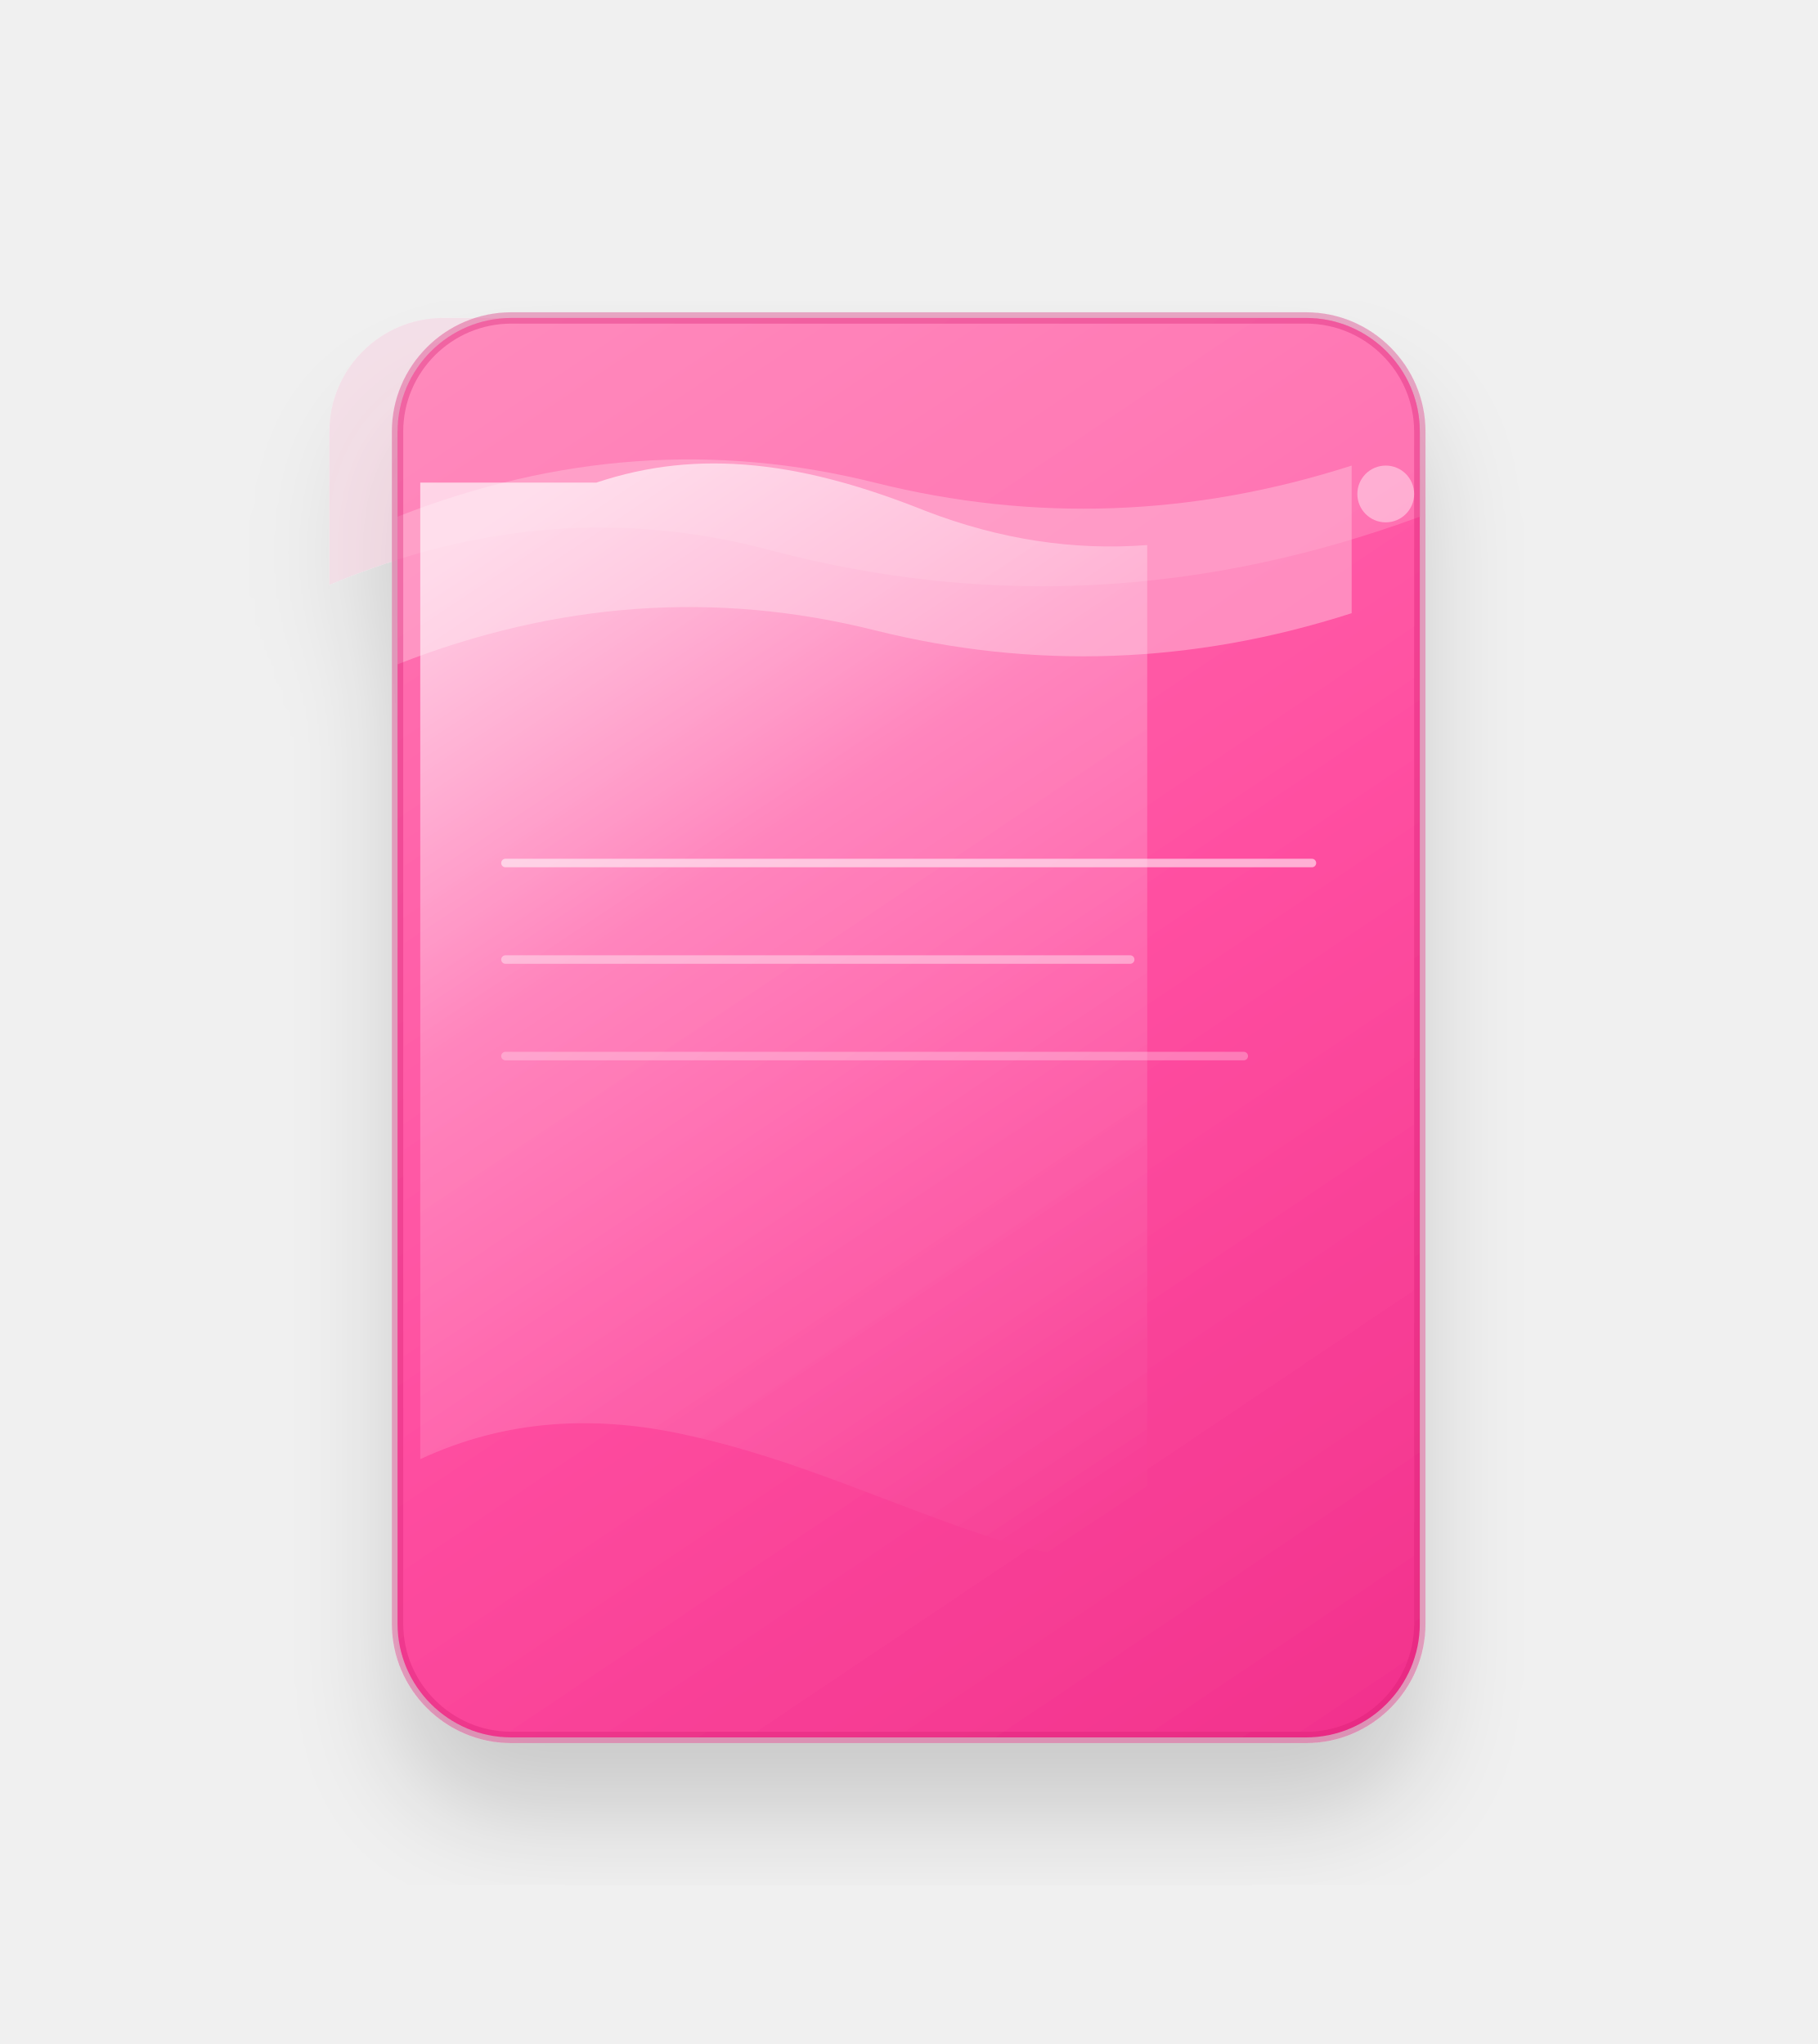
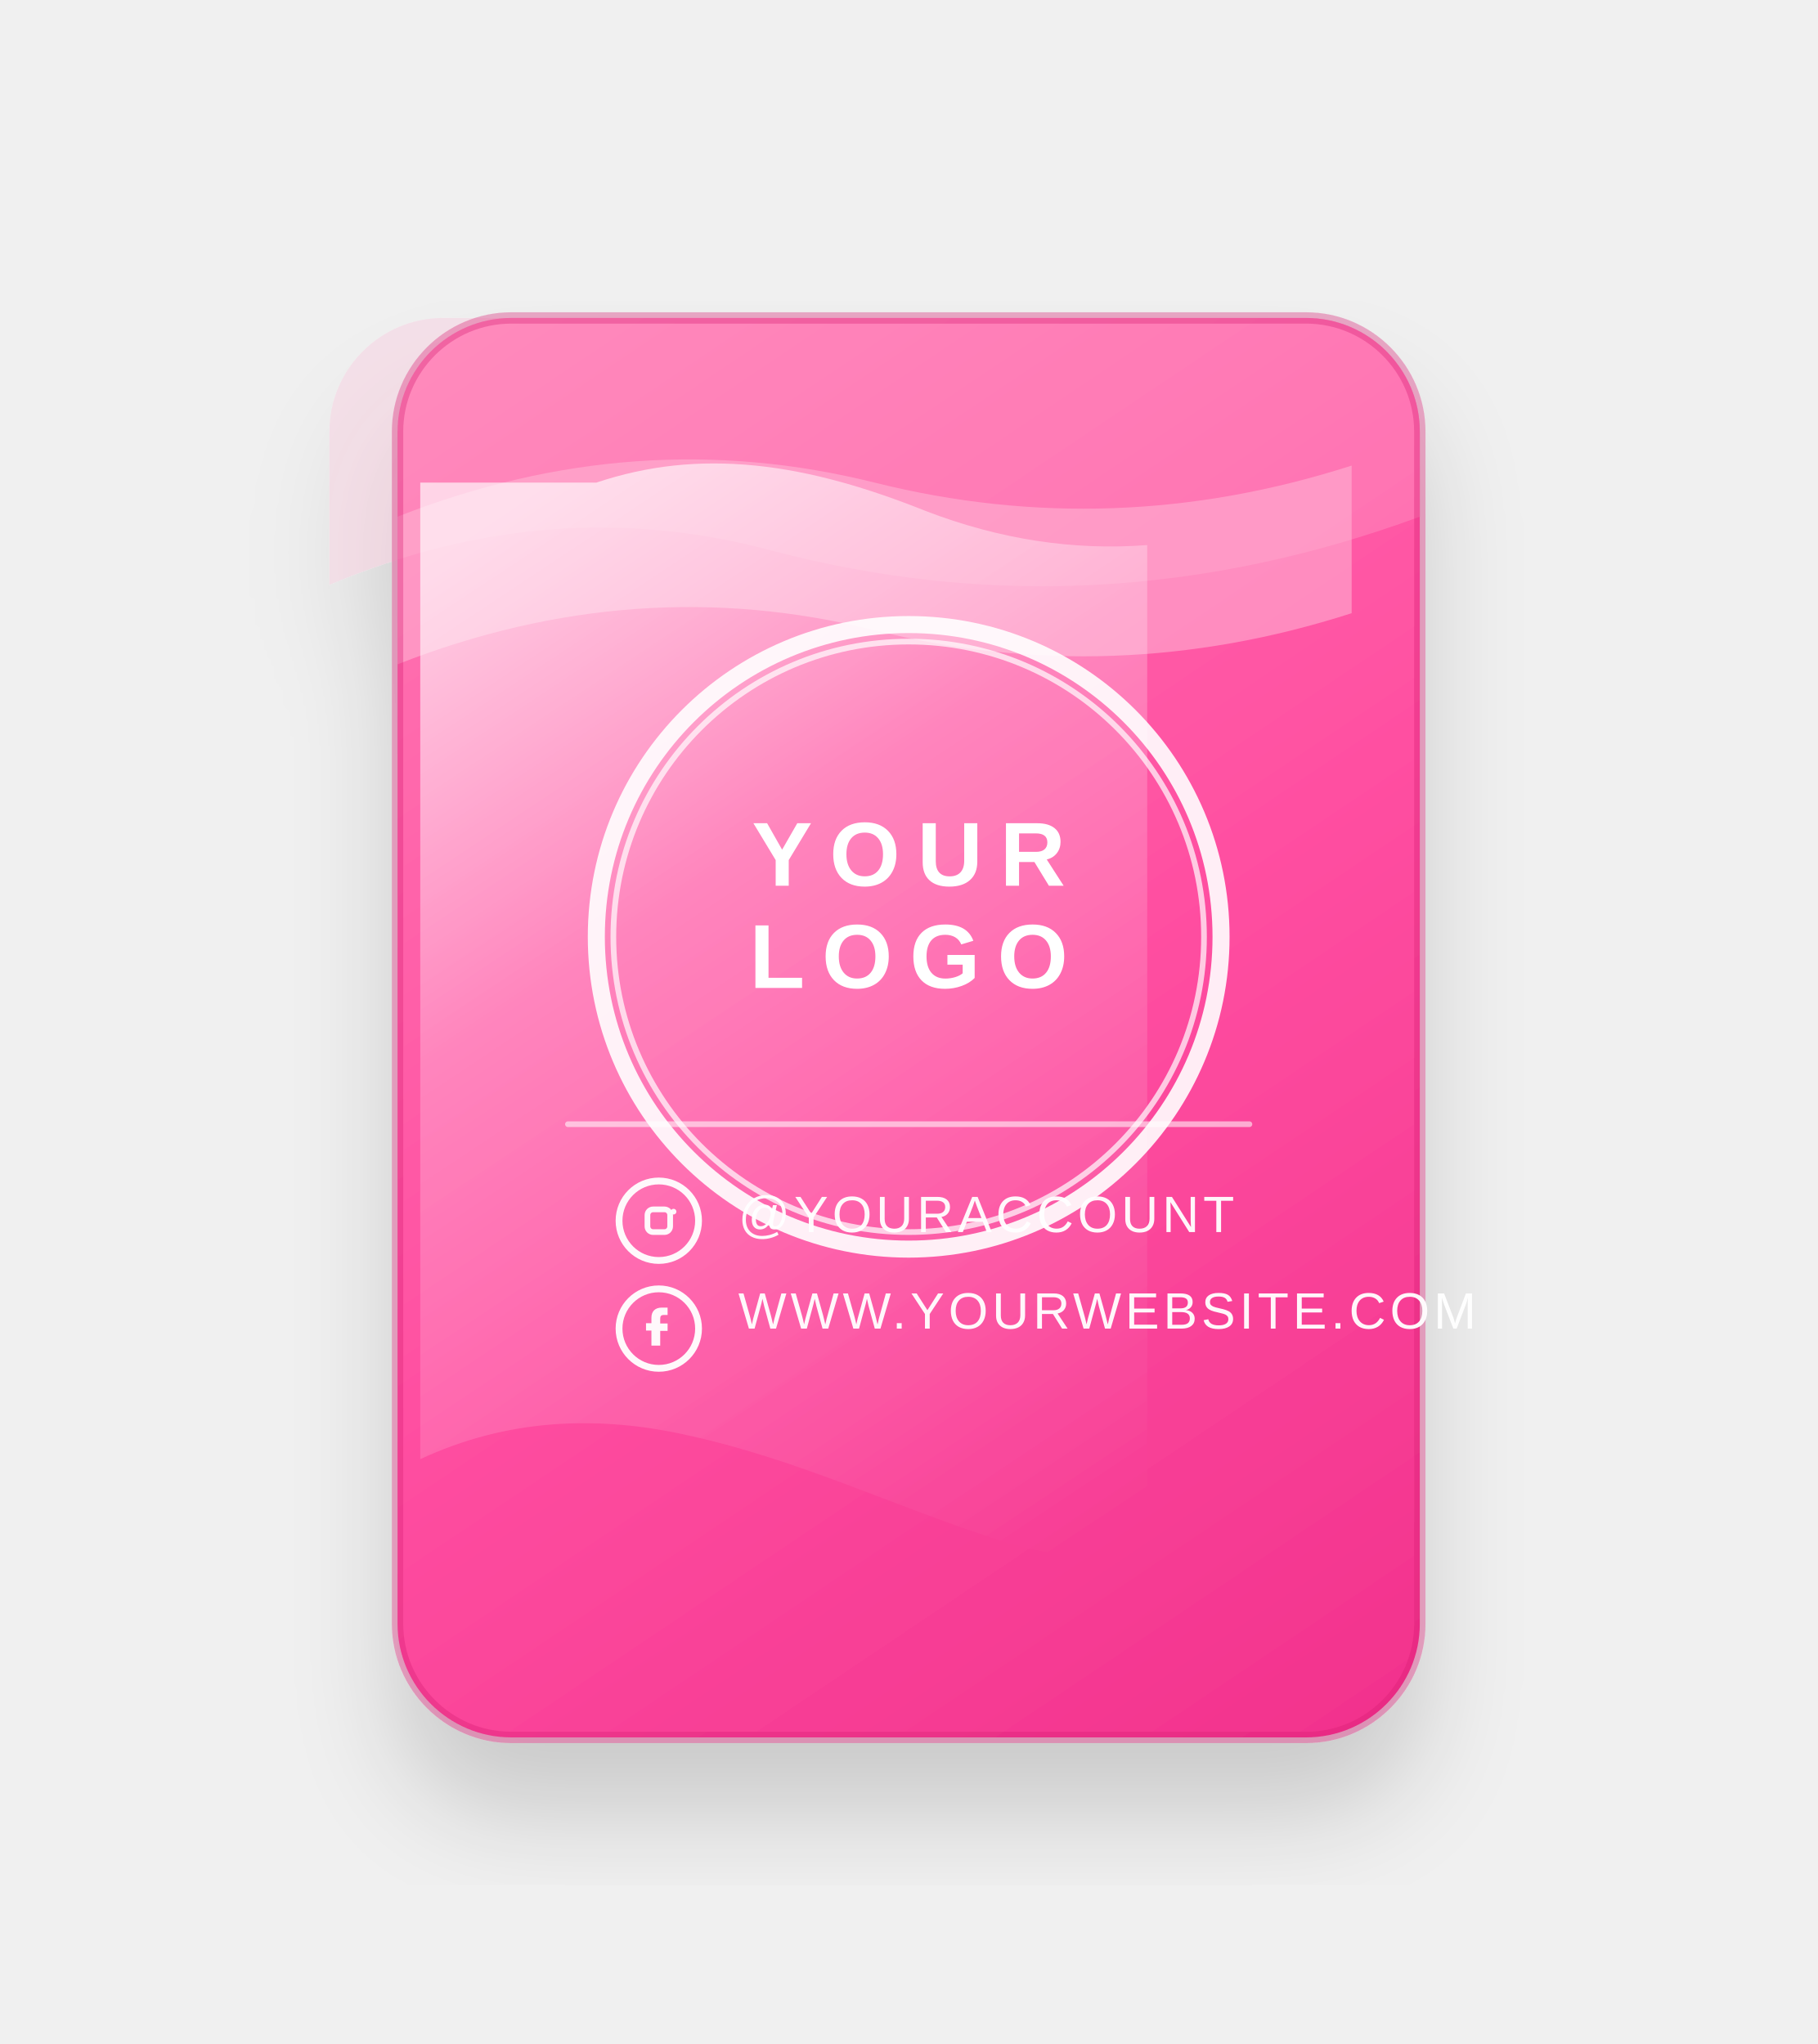
<svg xmlns="http://www.w3.org/2000/svg" width="640" height="720" viewBox="0 0 640 720" fill="none">
  <defs>
    <linearGradient id="bagBody" x1="134" y1="88" x2="506" y2="642" gradientUnits="userSpaceOnUse">
      <stop stop-color="#FF7DB5" />
      <stop offset="0.52" stop-color="#FF4FA1" />
      <stop offset="1" stop-color="#F02E8A" />
    </linearGradient>
    <linearGradient id="bagGloss" x1="198" y1="170" x2="425" y2="512" gradientUnits="userSpaceOnUse">
      <stop stop-color="white" stop-opacity="0.65" />
      <stop offset="0.35" stop-color="white" stop-opacity="0.25" />
      <stop offset="1" stop-color="white" stop-opacity="0" />
    </linearGradient>
    <filter id="bagShadow" x="64" y="80" width="512" height="584" filterUnits="userSpaceOnUse" color-interpolation-filters="sRGB">
      <feDropShadow dx="0" dy="26" stdDeviation="18" flood-color="#000000" flood-opacity="0.16" />
    </filter>
  </defs>
  <g filter="url(#bagShadow)">
    <path d="M180 112h280c22 0 40 18 40 40v420c0 22-18 40-40 40H180c-22 0-40-18-40-40V152c0-22 18-40 40-40Z" fill="url(#bagBody)" />
    <path d="M140 182c56-22 112-26 168-12 56 14 112 12 168-6v52c-56 18-112 20-168 6-56-14-112-10-168 12v-52Z" fill="#FFB6D5" fill-opacity="0.55" />
    <path d="M180 112h280c22 0 40 18 40 40v30c-76 28-152 32-228 12-52-14-104-10-156 12v-54c0-22 18-40 40-40Z" fill="#FFB6D5" fill-opacity="0.28" />
    <path d="M210 170c18-6 36-8 56-6 20 2 40 8 60 16 26 10 52 14 78 12v356c-18 2-36 0-54-6-36-12-70-28-106-36-34-8-66-6-96 8V170Z" fill="url(#bagGloss)" />
    <path d="M180 112h280c22 0 40 18 40 40v420c0 22-18 40-40 40H180c-22 0-40-18-40-40V152c0-22 18-40 40-40Z" stroke="#D61E73" stroke-opacity="0.35" stroke-width="4" />
-     <path d="M178 304h284" stroke="white" stroke-opacity="0.55" stroke-width="3" stroke-linecap="round" />
-     <path d="M178 338h220" stroke="white" stroke-opacity="0.4" stroke-width="3" stroke-linecap="round" />
-     <path d="M178 372h260" stroke="white" stroke-opacity="0.28" stroke-width="3" stroke-linecap="round" />
  </g>
-   <circle cx="488" cy="174" r="10" fill="white" fill-opacity="0.42" />
+   <circle cx="320" cy="330" r="110" fill="none" stroke="white" stroke-width="6" stroke-opacity="0.9" />
+   <circle cx="320" cy="330" r="104" fill="none" stroke="white" stroke-width="2" stroke-opacity="0.7" />
+   <text x="320" y="312" text-anchor="middle" fill="white" font-size="32" font-family="Poppins, Arial, sans-serif" font-weight="700" letter-spacing="6">
+     YOUR
+   </text>
+   <text x="320" y="348" text-anchor="middle" fill="white" font-size="32" font-family="Poppins, Arial, sans-serif" font-weight="700" letter-spacing="6">
+     LOGO
+   </text>
+   <line x1="200" y1="396" x2="440" y2="396" stroke="white" stroke-width="2" stroke-opacity="0.55" stroke-linecap="round" />
+   <circle cx="232" cy="430" r="14" fill="none" stroke="white" stroke-width="2.4" stroke-opacity="0.95" />
+   <rect x="228" y="426" width="8" height="8" rx="2" fill="none" stroke="white" stroke-width="2" stroke-opacity="0.95" />
+   <circle cx="237.2" cy="426.8" r="1" fill="white" fill-opacity="0.95" />
+   <circle cx="232" cy="468" r="14" fill="none" stroke="white" stroke-width="2.4" stroke-opacity="0.95" />
+   <path d="M229.5 474h3v-5.2h2.6v-2.6h-2.6v-1.7c0-0.9 0.3-1.3 1.3-1.3h1.3v-2.6h-2c-2.4 0-3.7 1.3-3.7 3.6v1.9h-1.9v2.6h1.9V474Z" fill="white" fill-opacity="0.95" />
+   <text x="260" y="434" fill="white" fill-opacity="0.95" font-size="18" font-family="Poppins, Arial, sans-serif" letter-spacing="1.4">
+     @YOURACCOUNT
+   </text>
+   <text x="260" y="468" fill="white" fill-opacity="0.95" font-size="18" font-family="Poppins, Arial, sans-serif" letter-spacing="1.4">
+     WWW.YOURWEBSITE.COM
+   </text>
</svg>
